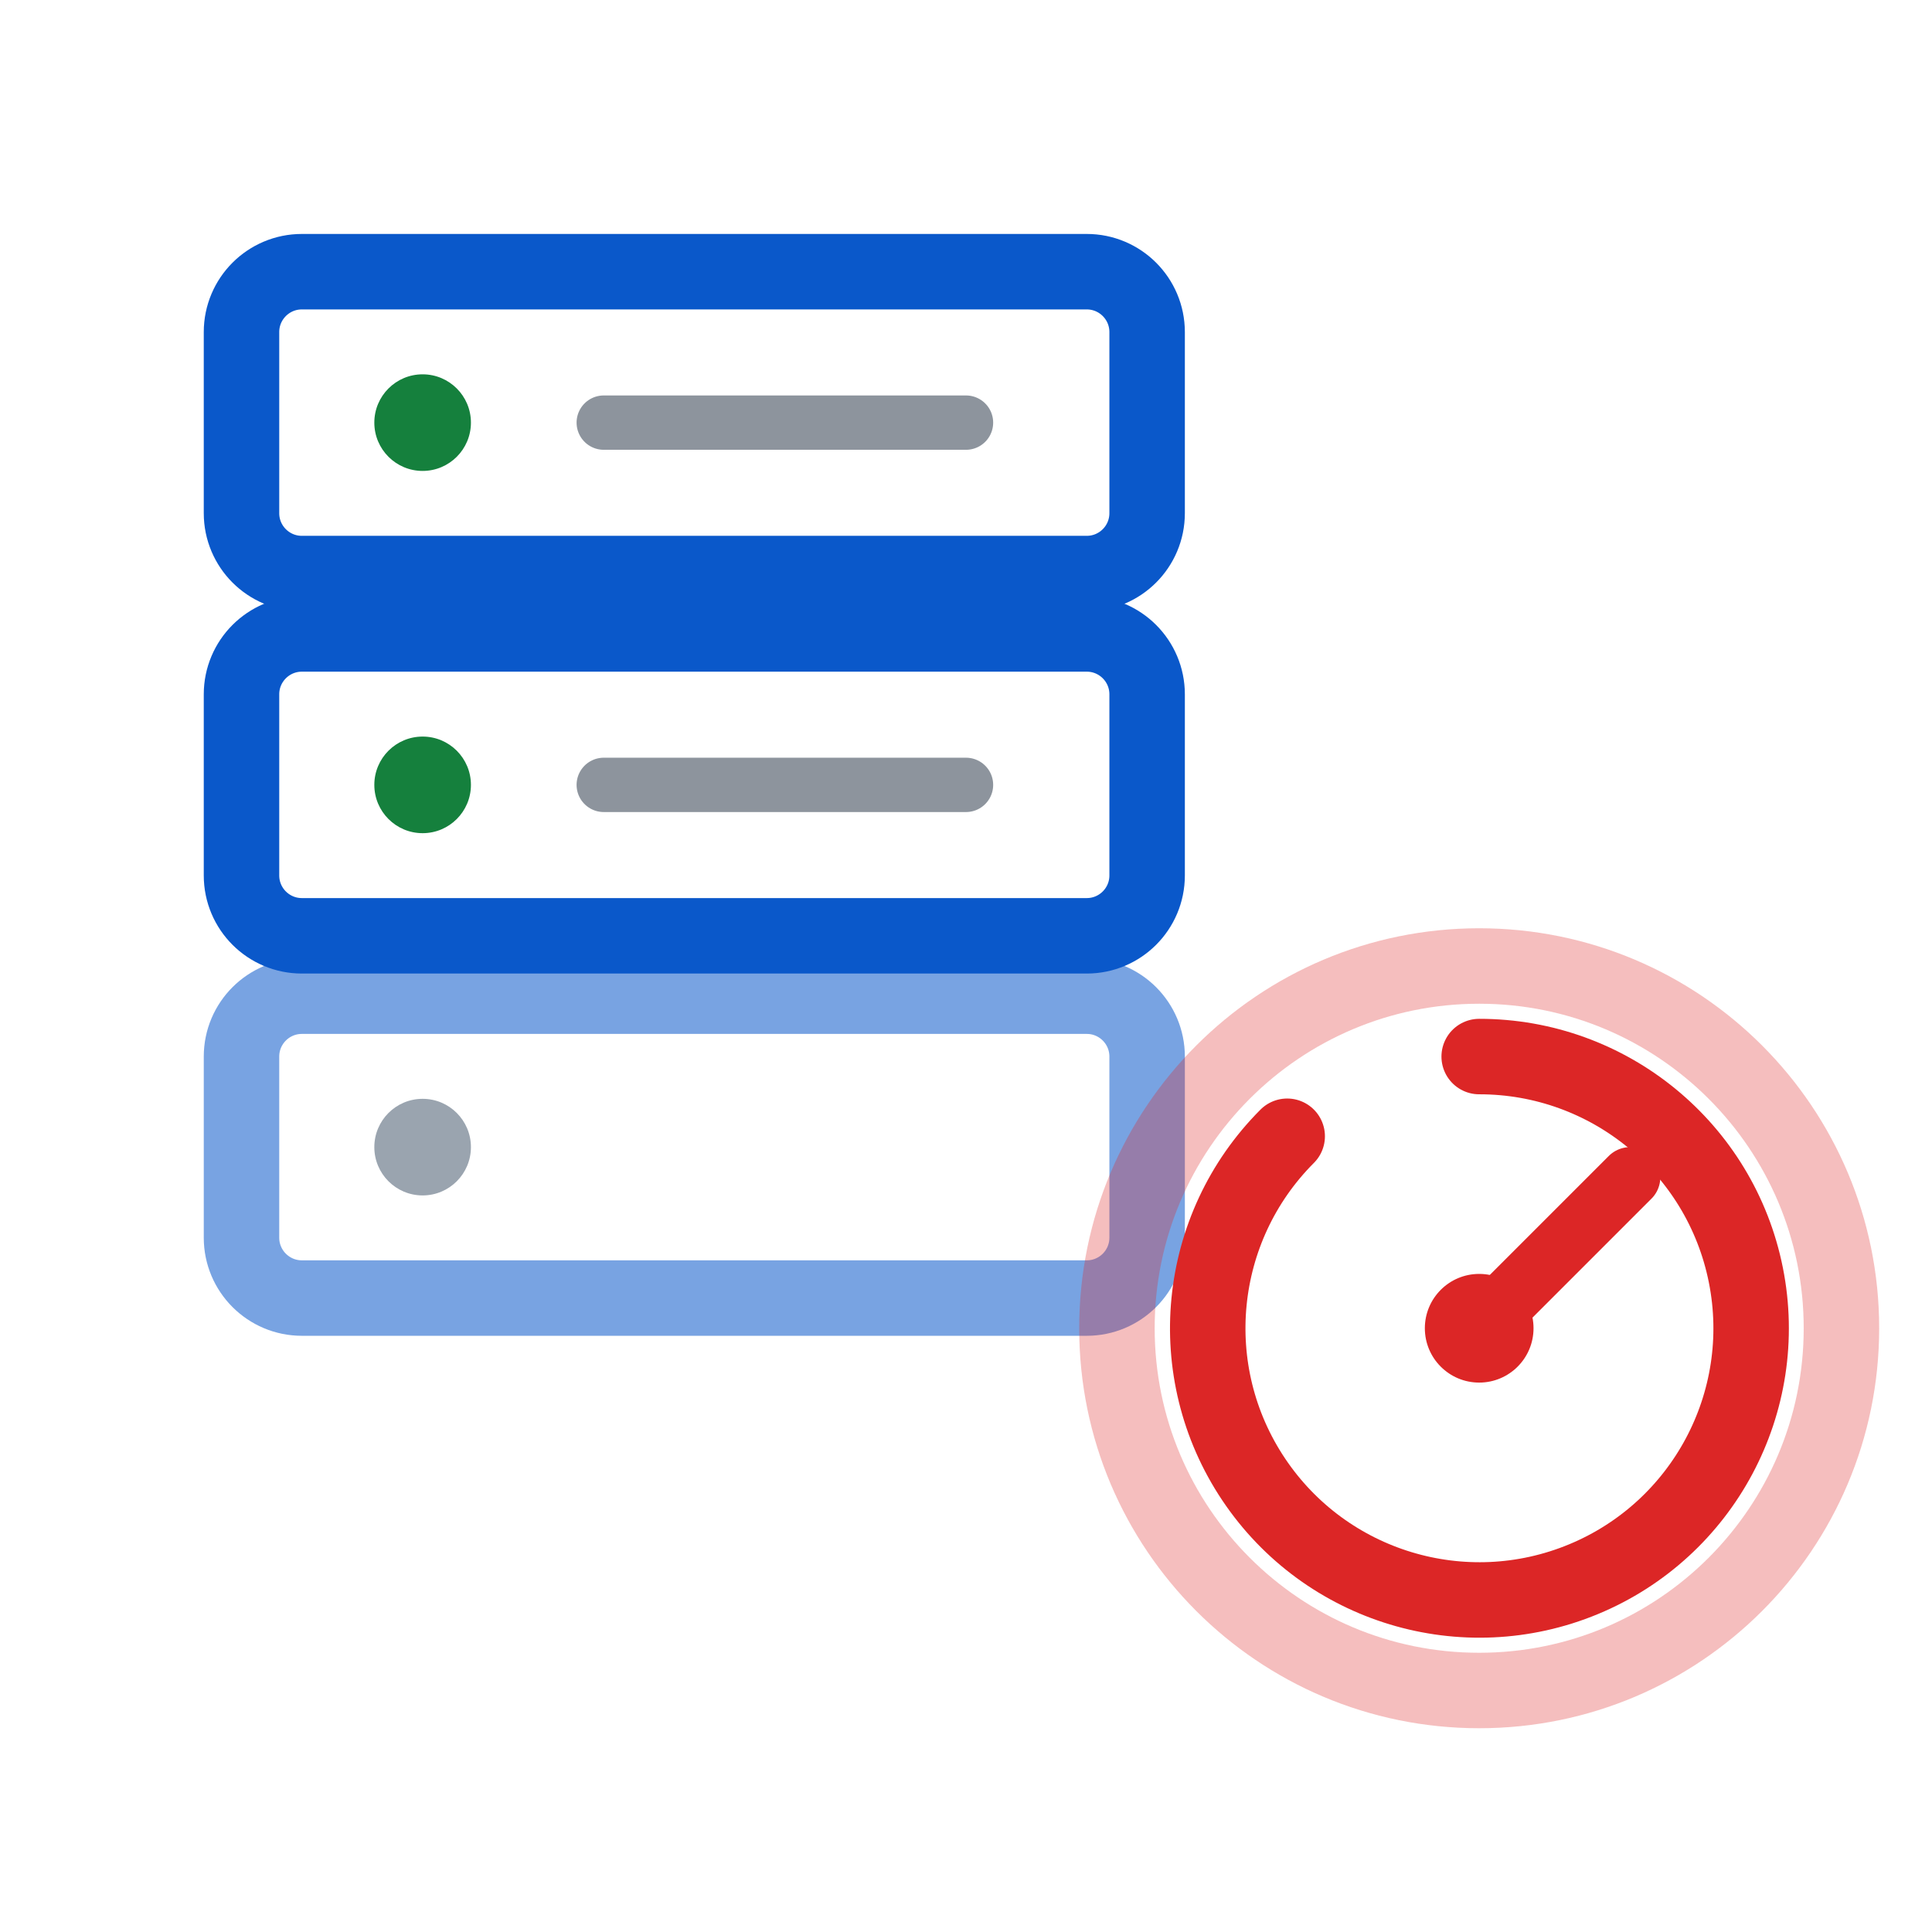
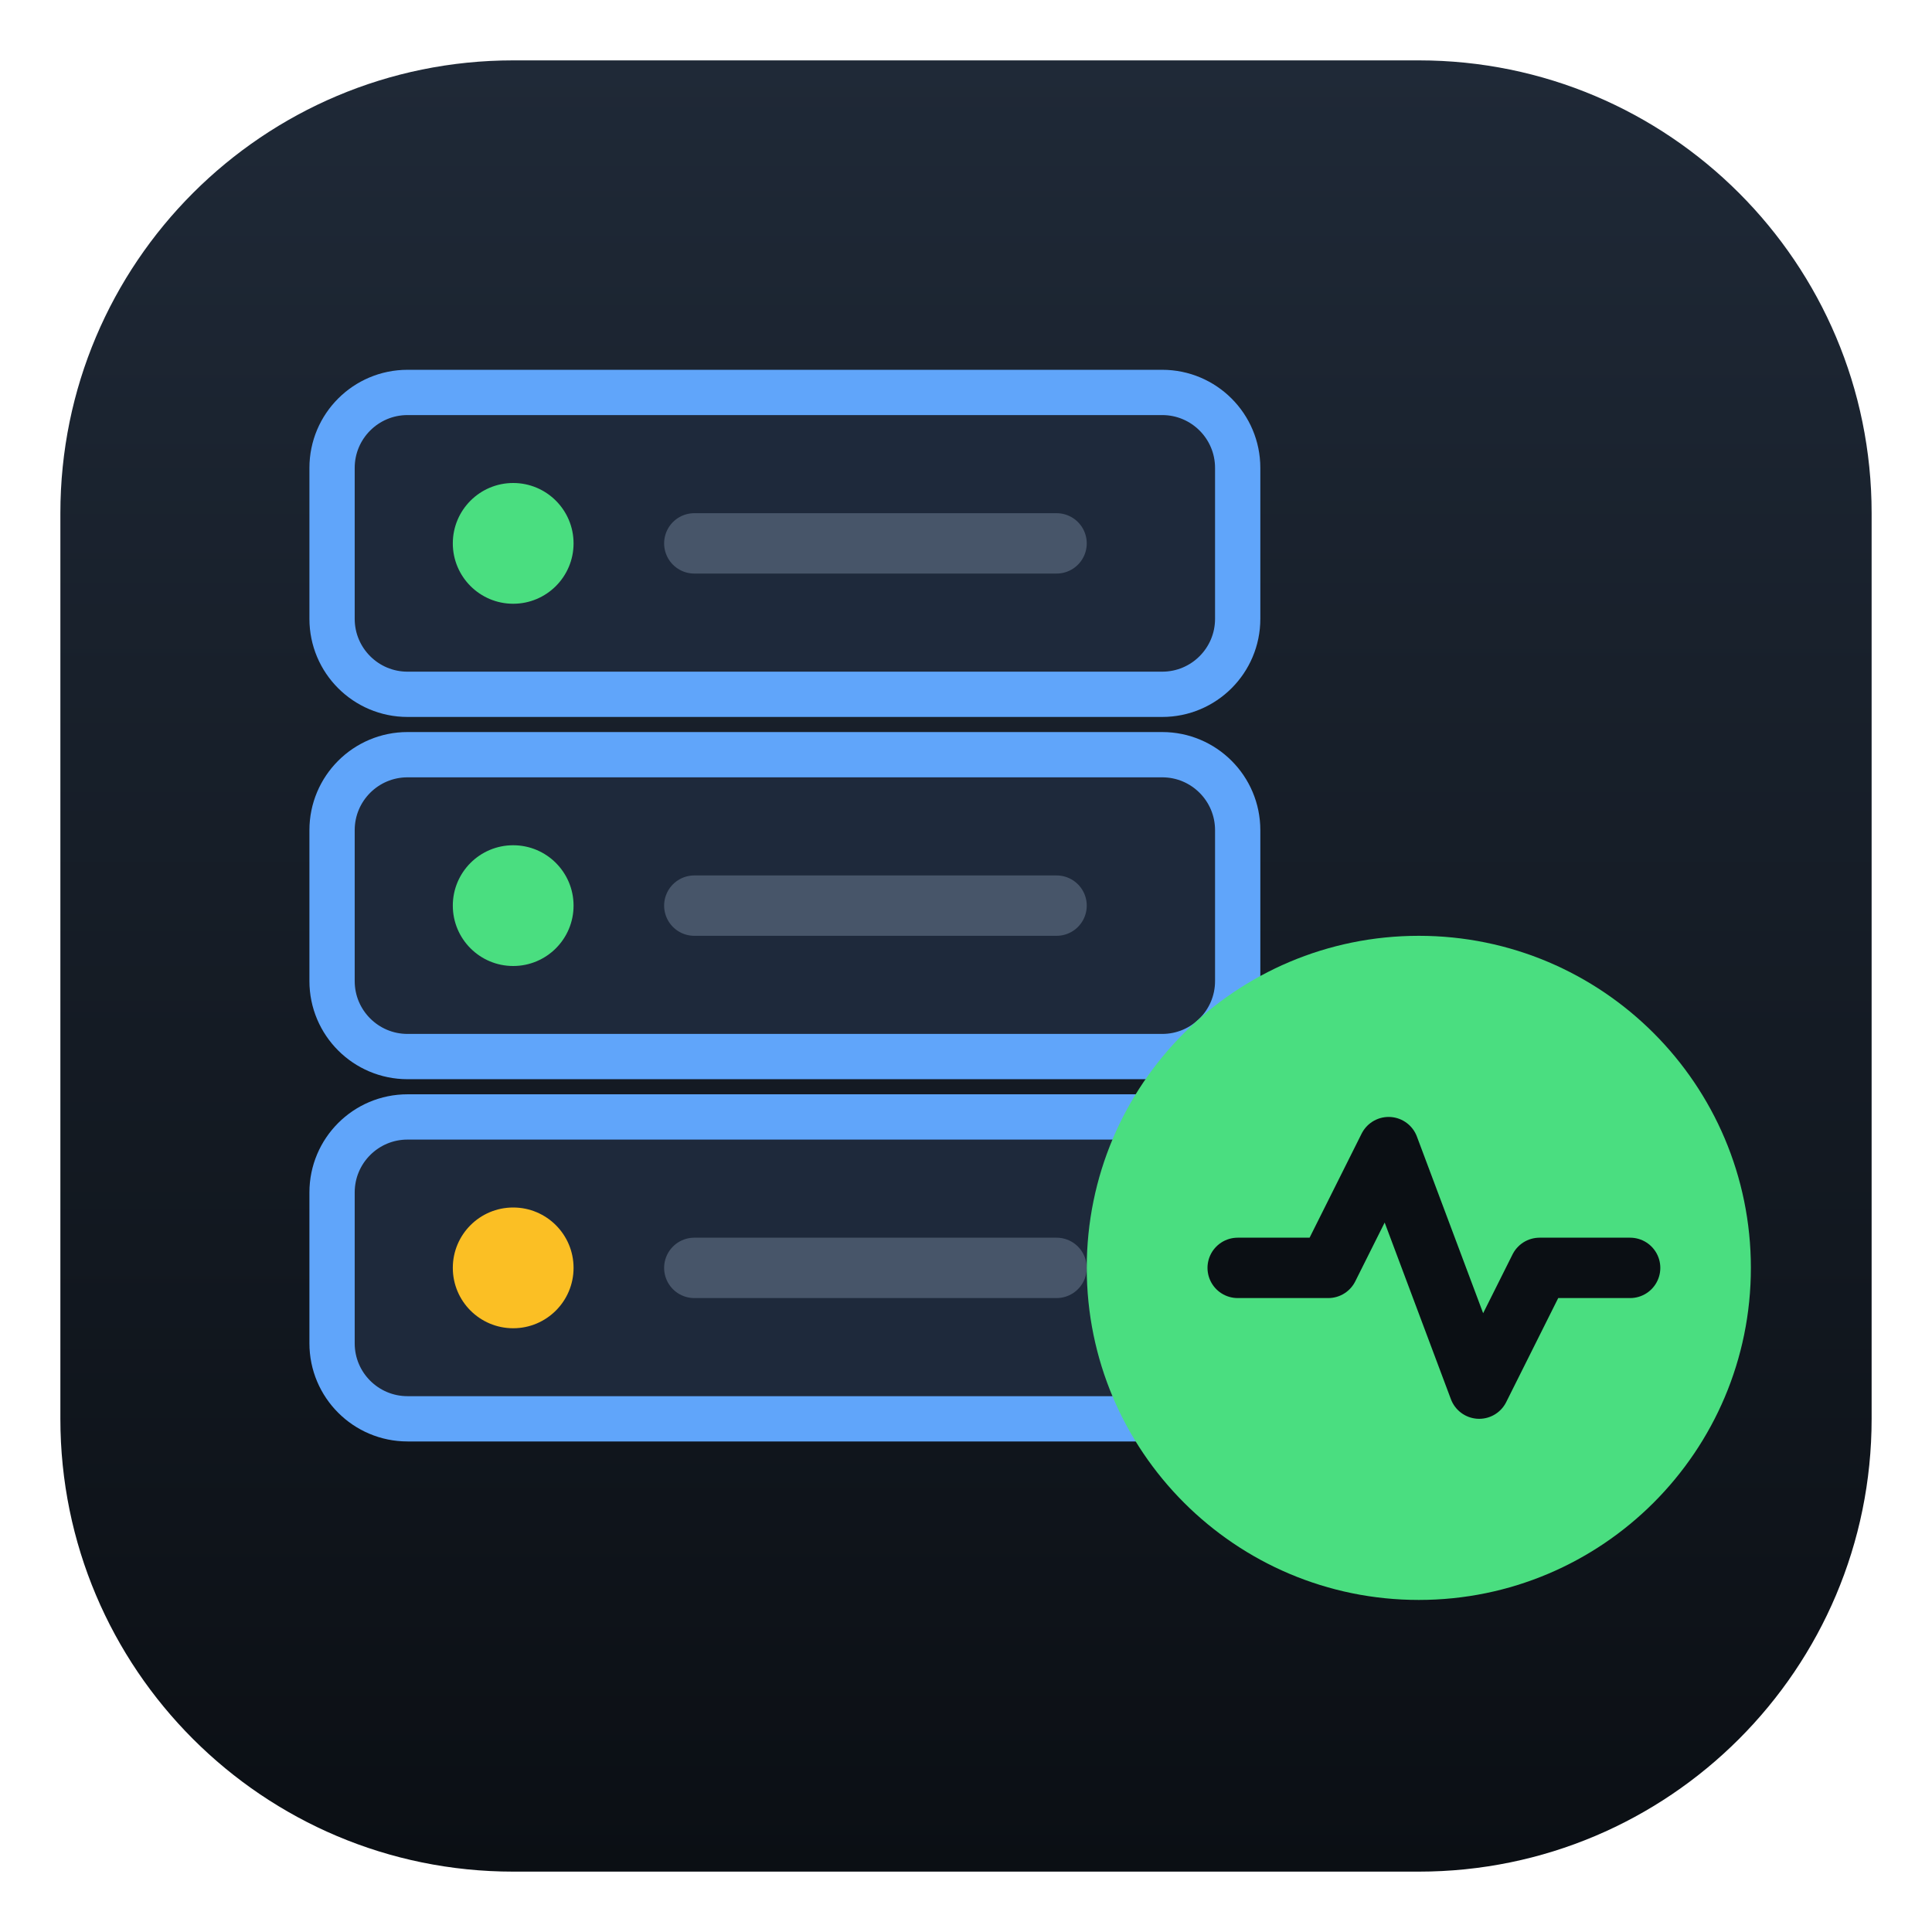
- <svg xmlns="http://www.w3.org/2000/svg" viewBox="0 0 64 64" width="64" height="64">
-   <rect x="8" y="9" width="30" height="10" rx="2" fill="none" stroke="#0a58ca" stroke-width="2.5" />
-   <rect x="8" y="21" width="30" height="10" rx="2" fill="none" stroke="#0a58ca" stroke-width="2.5" />
-   <rect x="8" y="33" width="30" height="10" rx="2" fill="none" stroke="#0a58ca" stroke-width="2.5" opacity="0.55" />
-   <circle cx="14" cy="14" r="1.6" fill="#15803d" />
-   <circle cx="14" cy="26" r="1.6" fill="#15803d" />
-   <circle cx="14" cy="38" r="1.6" fill="#9aa4af" />
-   <line x1="20" y1="14" x2="32" y2="14" stroke="#5c6773" stroke-width="1.8" stroke-linecap="round" opacity="0.7" />
-   <line x1="20" y1="26" x2="32" y2="26" stroke="#5c6773" stroke-width="1.8" stroke-linecap="round" opacity="0.7" />
-   <circle cx="49" cy="44" r="12" fill="none" stroke="#dc2626" stroke-width="2.5" opacity="0.3" />
-   <path d="M49 44 m0 -9 a9 9 0 1 1 -6.36 2.64" fill="none" stroke="#dc2626" stroke-width="2.5" stroke-linecap="round" />
-   <line x1="49" y1="44" x2="54" y2="39" stroke="#dc2626" stroke-width="2" stroke-linecap="round" />
-   <circle cx="49" cy="44" r="1.8" fill="#dc2626" />
+ <svg xmlns="http://www.w3.org/2000/svg" viewBox="0 0 64 64" width="128" height="128">
+   <defs>
+     <linearGradient id="tile" x1="0" y1="0" x2="0" y2="1">
+       <stop offset="0" stop-color="#1f2937" />
+       <stop offset="1" stop-color="#0b0f14" />
+     </linearGradient>
+   </defs>
+   <rect x="2" y="2" width="60" height="60" rx="15" fill="url(#tile)" />
+   <rect x="11" y="13" width="30" height="10" rx="2.5" fill="#1e293b" stroke="#60a5fa" stroke-width="1.5" />
+   <rect x="11" y="25" width="30" height="10" rx="2.5" fill="#1e293b" stroke="#60a5fa" stroke-width="1.5" />
+   <rect x="11" y="37" width="30" height="10" rx="2.5" fill="#1e293b" stroke="#60a5fa" stroke-width="1.5" />
+   <circle cx="17" cy="18" r="2" fill="#4ade80" />
+   <circle cx="17" cy="30" r="2" fill="#4ade80" />
+   <circle cx="17" cy="42" r="2" fill="#fbbf24" />
+   <path d="M23 18 H35 M23 30 H35 M23 42 H35" stroke="#475569" stroke-width="2" stroke-linecap="round" />
+   <circle cx="47" cy="42" r="11" fill="#4ade80" />
+   <path d="M41 42 H44 L46 38 L49 46 L51 42 H54" fill="none" stroke="#0b0f14" stroke-width="2" stroke-linecap="round" stroke-linejoin="round" />
</svg>
